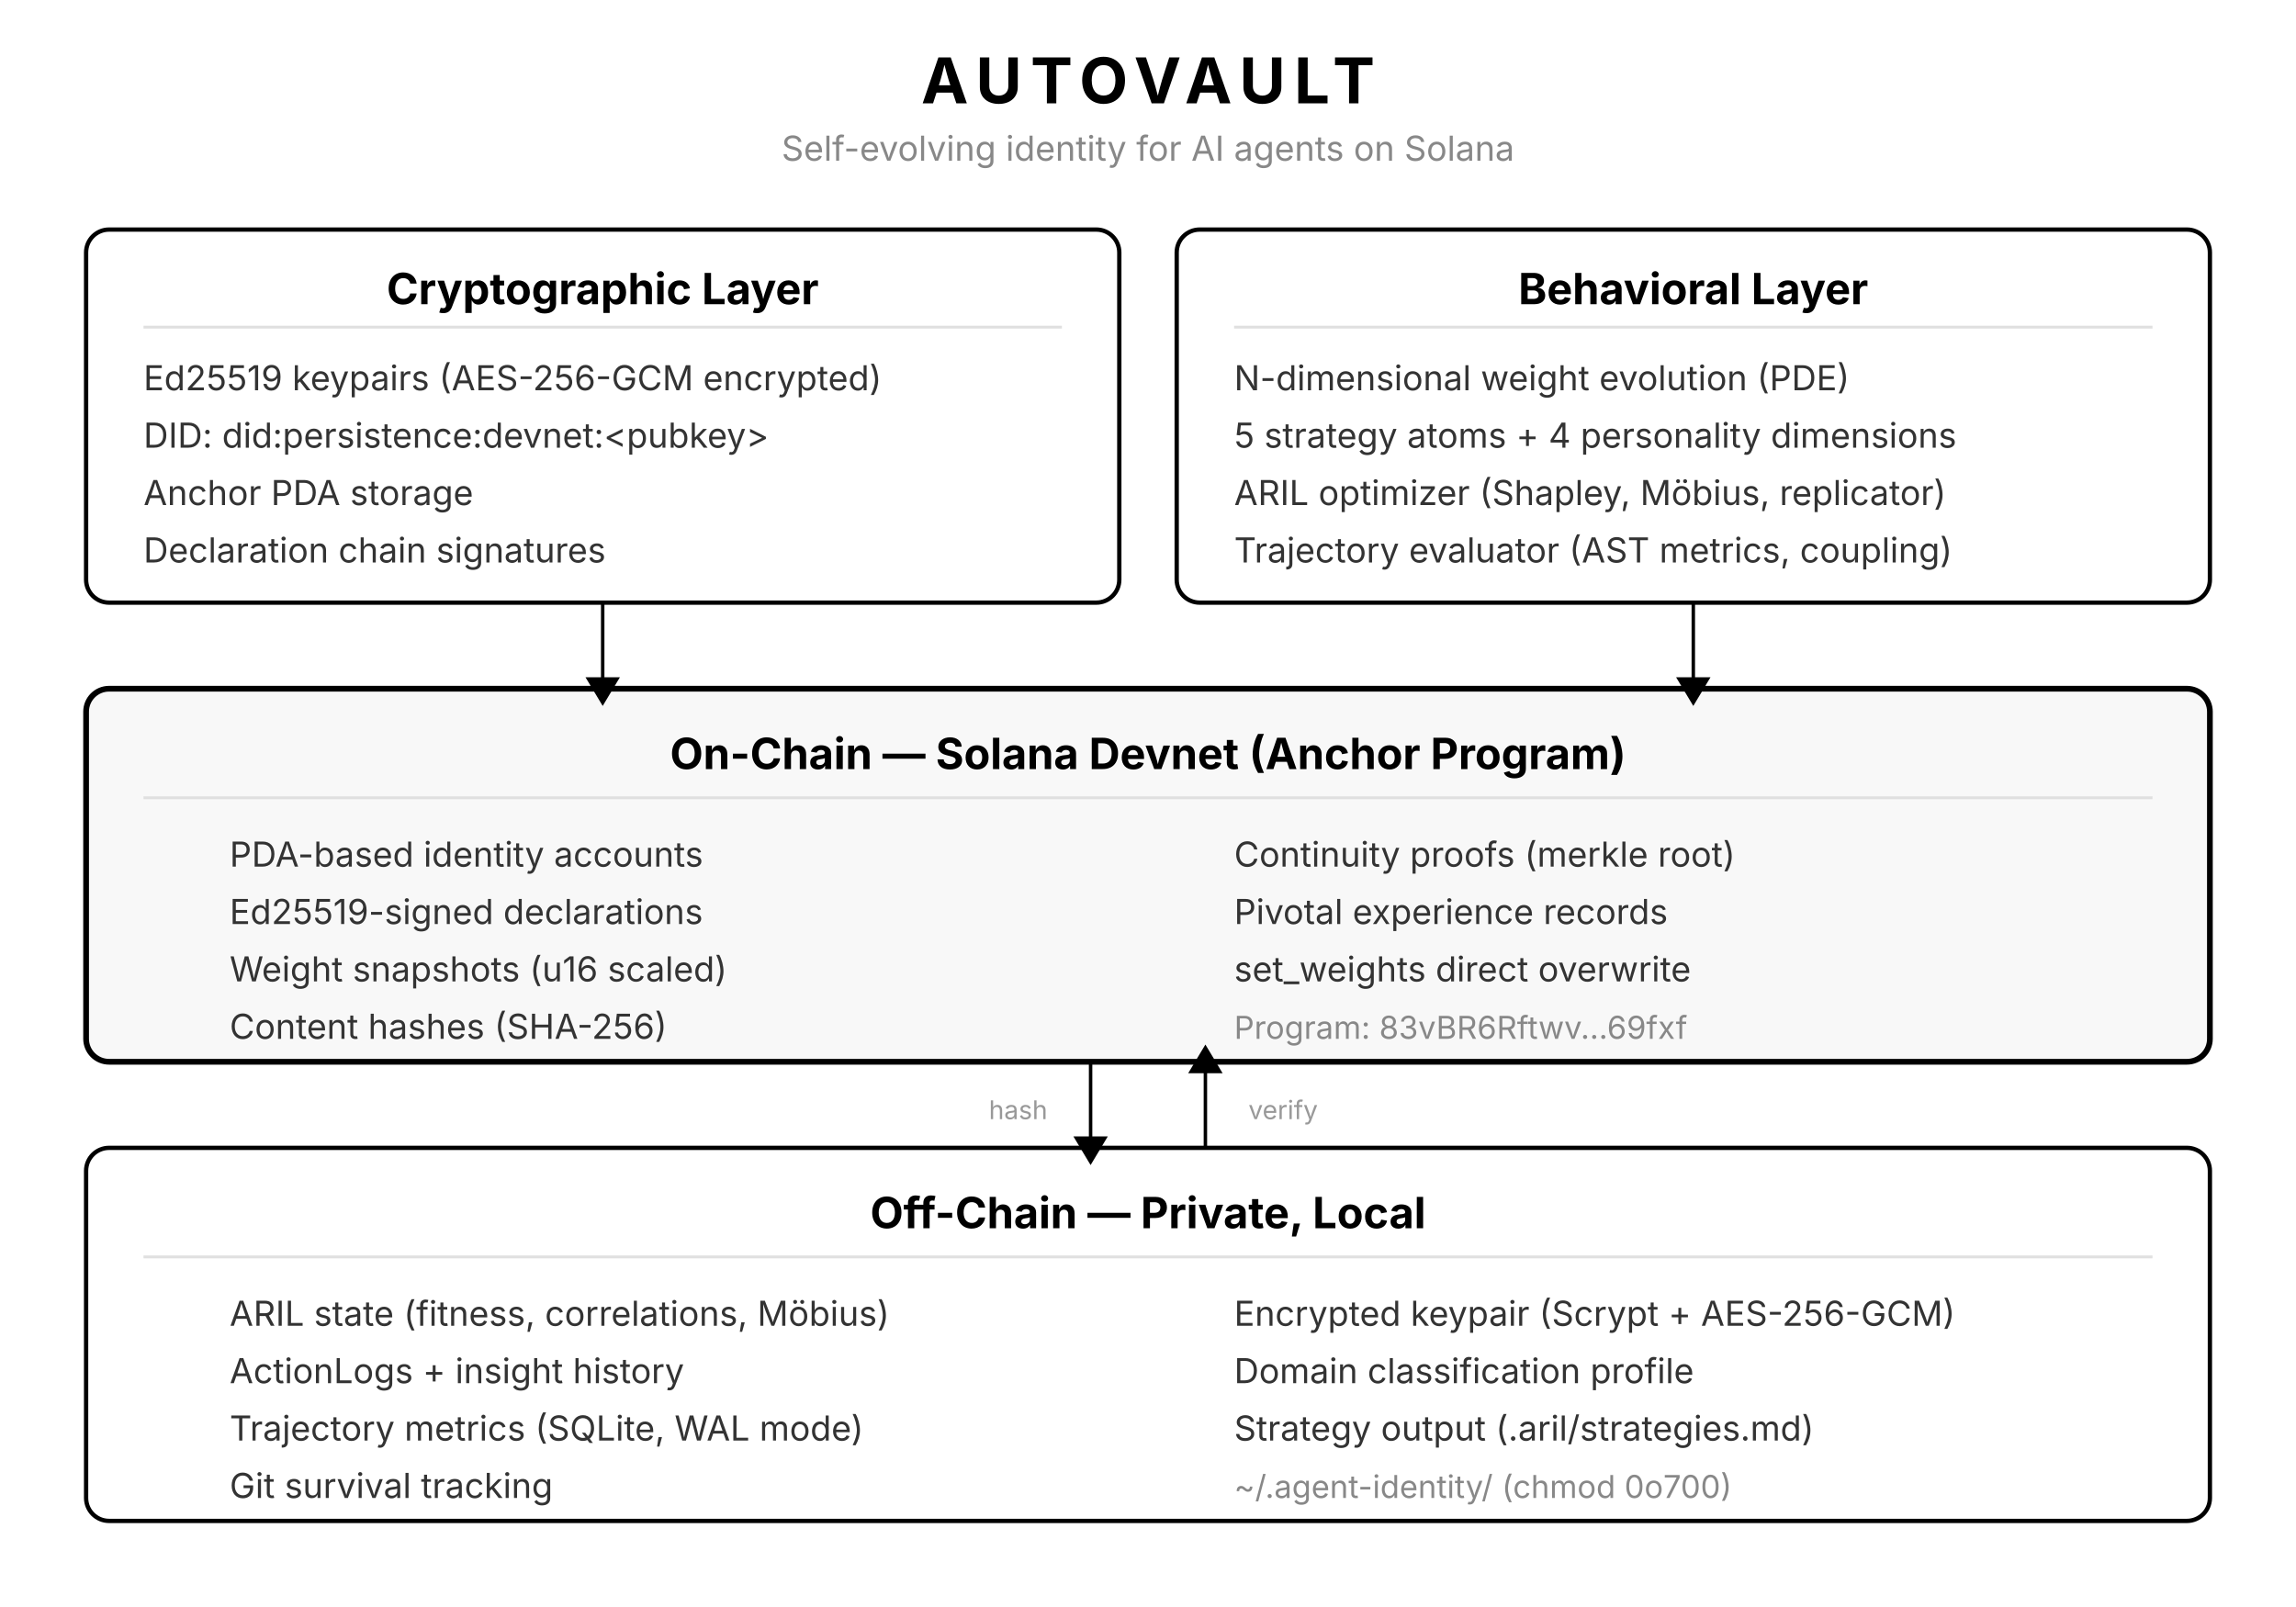
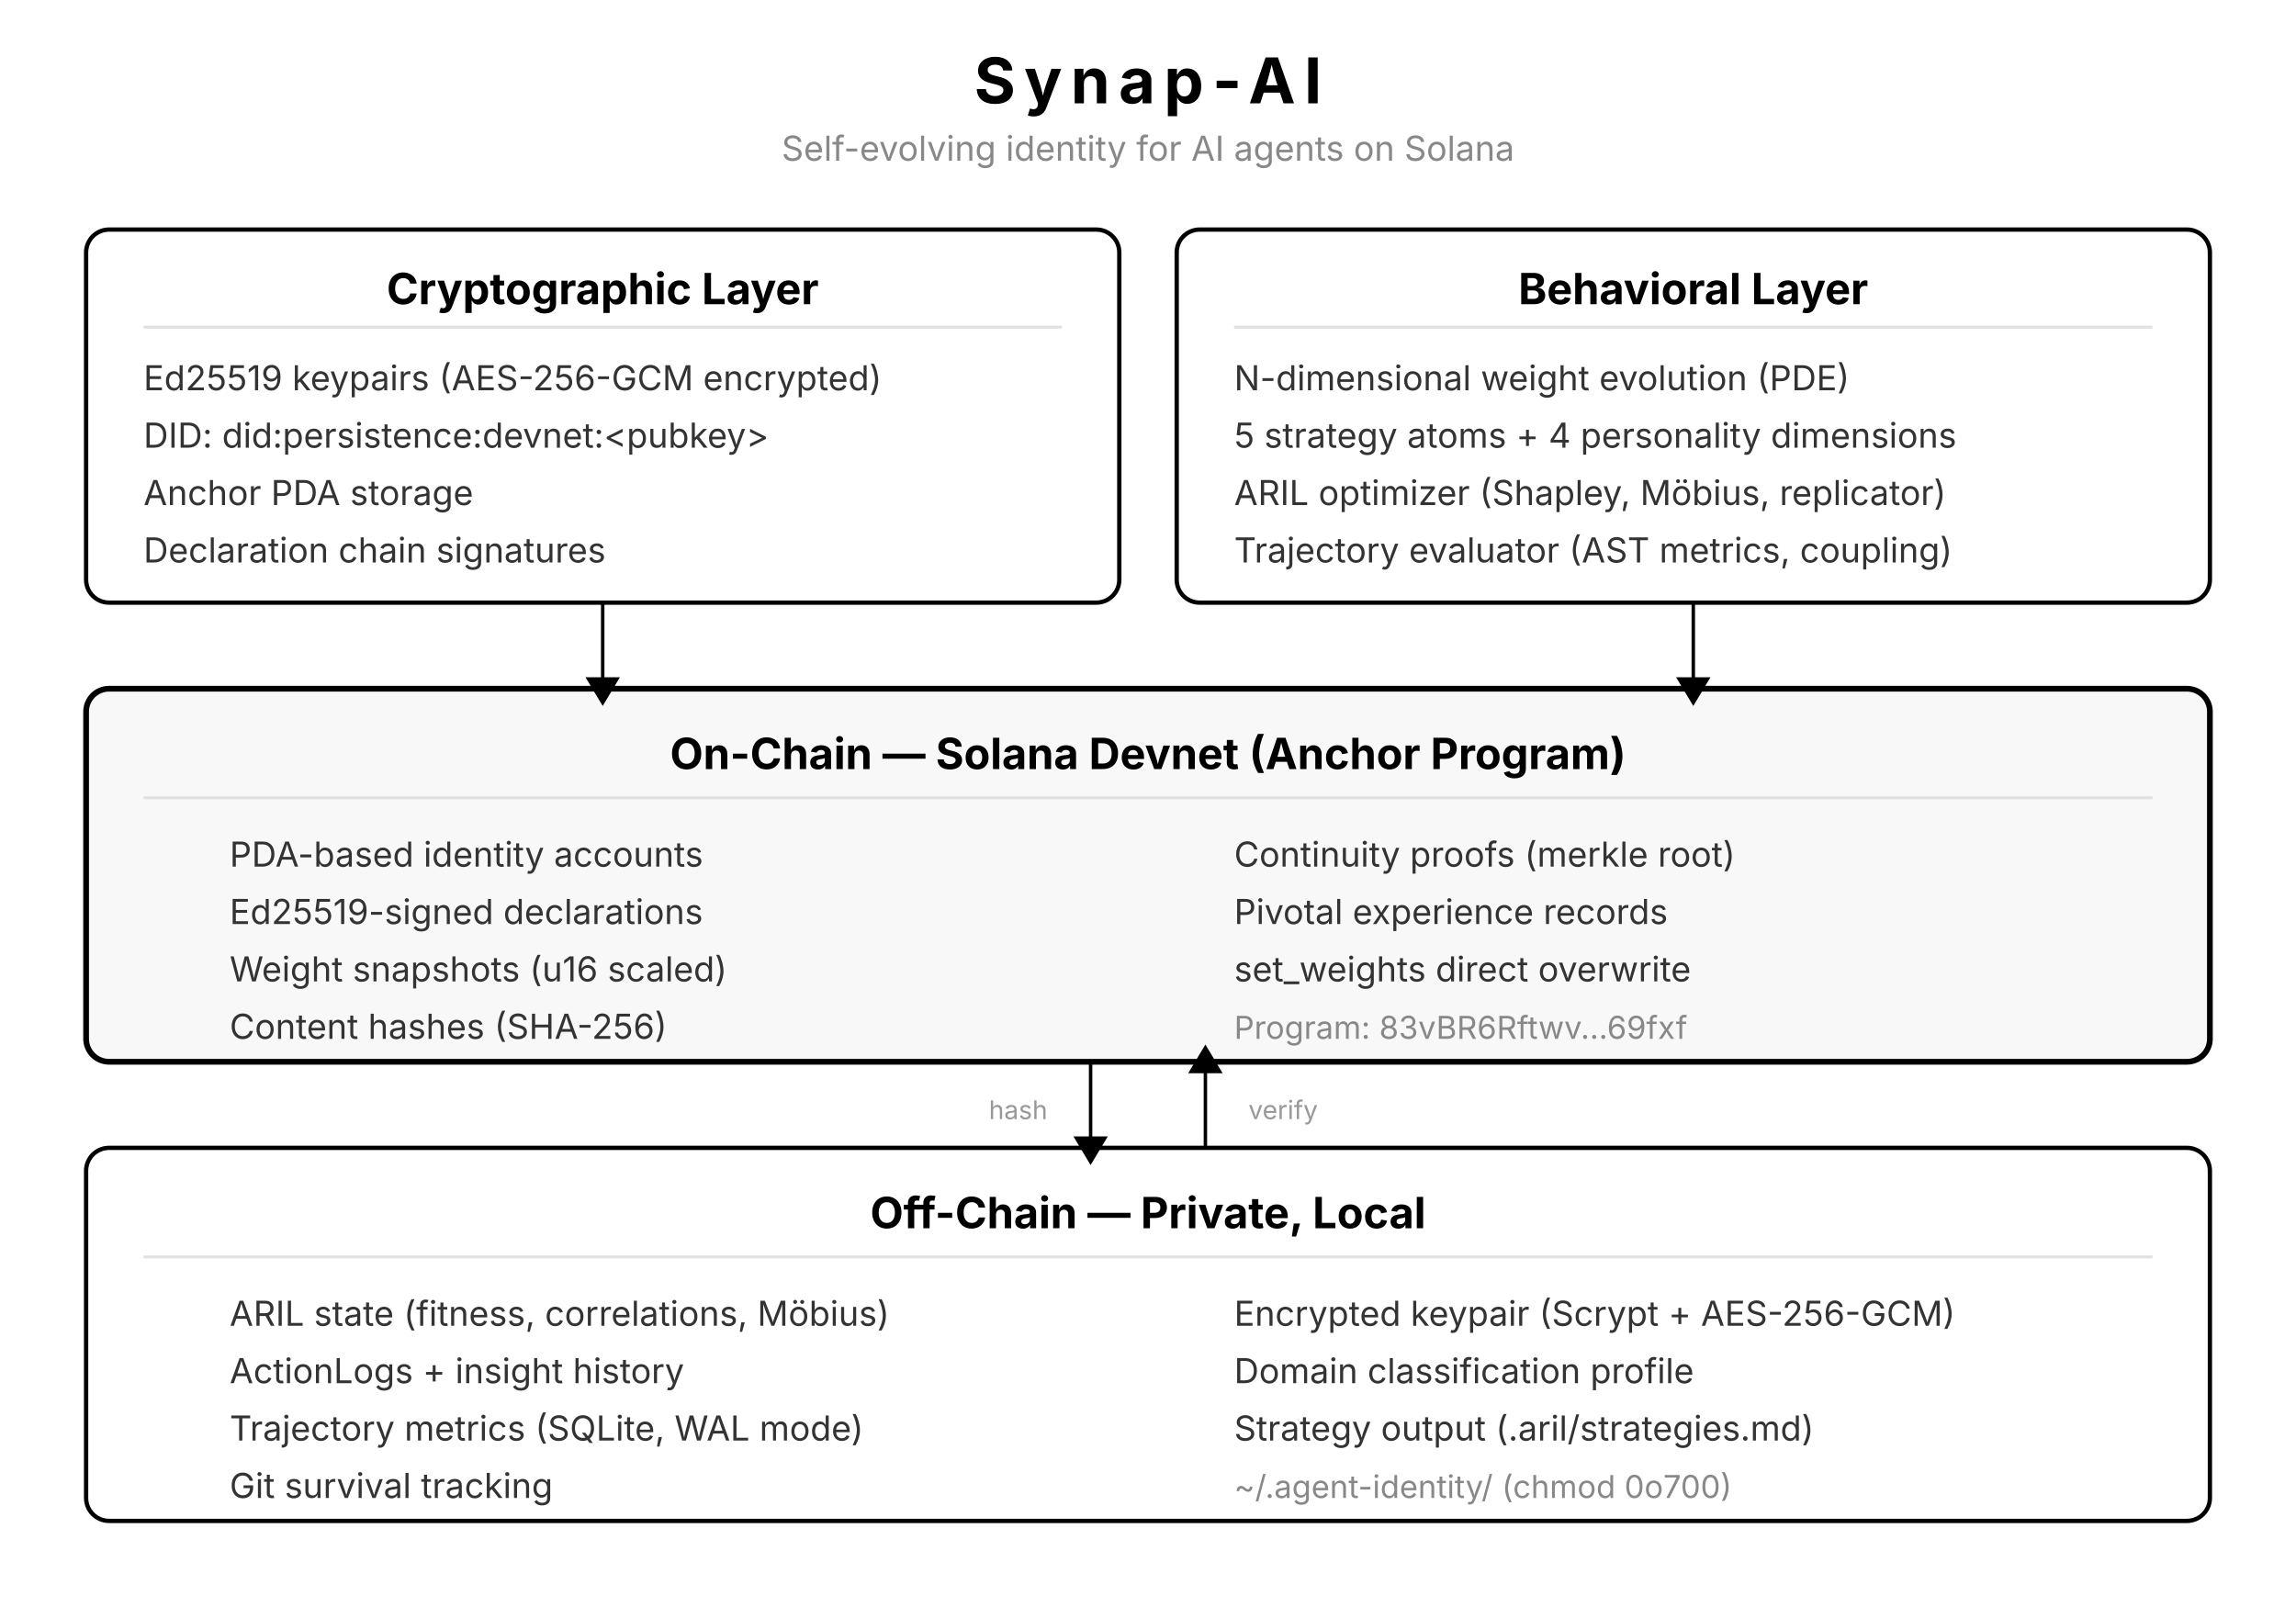
<svg xmlns="http://www.w3.org/2000/svg" viewBox="0 0 800 560" font-family="'Inter', 'Helvetica Neue', Arial, sans-serif" font-size="13">
  <rect width="800" height="560" fill="#ffffff" />
-   <text x="400" y="36" fill="#000000" font-size="22" font-weight="bold" text-anchor="middle" letter-spacing="3">AUTOVAULT</text>
+   <text x="400" y="36" fill="#000000" font-size="22" font-weight="bold" text-anchor="middle" letter-spacing="3">Synap-AI</text>
  <text x="400" y="56" fill="#888888" font-size="12" text-anchor="middle">Self-evolving identity for AI agents on Solana</text>
  <rect x="30" y="80" width="360" height="130" rx="8" fill="#ffffff" stroke="#000000" stroke-width="1.5" />
  <text x="210" y="106" fill="#000000" font-size="15" font-weight="bold" text-anchor="middle">Cryptographic Layer</text>
  <line x1="50" y1="114" x2="370" y2="114" stroke="#e0e0e0" stroke-width="1" />
  <text x="50" y="136" fill="#333333" font-size="12">Ed25519 keypairs (AES-256-GCM encrypted)</text>
  <text x="50" y="156" fill="#333333" font-size="12">DID: did:persistence:devnet:&lt;pubkey&gt;</text>
  <text x="50" y="176" fill="#333333" font-size="12">Anchor PDA storage</text>
  <text x="50" y="196" fill="#333333" font-size="12">Declaration chain signatures</text>
  <rect x="410" y="80" width="360" height="130" rx="8" fill="#ffffff" stroke="#000000" stroke-width="1.5" />
  <text x="590" y="106" fill="#000000" font-size="15" font-weight="bold" text-anchor="middle">Behavioral Layer</text>
  <line x1="430" y1="114" x2="750" y2="114" stroke="#e0e0e0" stroke-width="1" />
  <text x="430" y="136" fill="#333333" font-size="12">N-dimensional weight evolution (PDE)</text>
  <text x="430" y="156" fill="#333333" font-size="12">5 strategy atoms + 4 personality dimensions</text>
  <text x="430" y="176" fill="#333333" font-size="12">ARIL optimizer (Shapley, Möbius, replicator)</text>
  <text x="430" y="196" fill="#333333" font-size="12">Trajectory evaluator (AST metrics, coupling)</text>
  <rect x="30" y="240" width="740" height="130" rx="8" fill="#f8f8f8" stroke="#000000" stroke-width="2" />
  <text x="400" y="268" fill="#000000" font-size="15" font-weight="bold" text-anchor="middle">On-Chain — Solana Devnet (Anchor Program)</text>
  <line x1="50" y1="278" x2="750" y2="278" stroke="#e0e0e0" stroke-width="1" />
  <text x="80" y="302" fill="#333333" font-size="12">PDA-based identity accounts</text>
  <text x="80" y="322" fill="#333333" font-size="12">Ed25519-signed declarations</text>
  <text x="80" y="342" fill="#333333" font-size="12">Weight snapshots (u16 scaled)</text>
  <text x="80" y="362" fill="#333333" font-size="12">Content hashes (SHA-256)</text>
  <text x="430" y="302" fill="#333333" font-size="12">Continuity proofs (merkle root)</text>
  <text x="430" y="322" fill="#333333" font-size="12">Pivotal experience records</text>
  <text x="430" y="342" fill="#333333" font-size="12">set_weights direct overwrite</text>
  <text x="430" y="362" fill="#888888" font-size="11">Program: 83vBR6Rftwv...69fxf</text>
  <rect x="30" y="400" width="740" height="130" rx="8" fill="#ffffff" stroke="#000000" stroke-width="1.5" />
  <text x="400" y="428" fill="#000000" font-size="15" font-weight="bold" text-anchor="middle">Off-Chain — Private, Local</text>
  <line x1="50" y1="438" x2="750" y2="438" stroke="#e0e0e0" stroke-width="1" />
  <text x="80" y="462" fill="#333333" font-size="12">ARIL state (fitness, correlations, Möbius)</text>
  <text x="80" y="482" fill="#333333" font-size="12">ActionLogs + insight history</text>
  <text x="80" y="502" fill="#333333" font-size="12">Trajectory metrics (SQLite, WAL mode)</text>
  <text x="80" y="522" fill="#333333" font-size="12">Git survival tracking</text>
  <text x="430" y="462" fill="#333333" font-size="12">Encrypted keypair (Scrypt + AES-256-GCM)</text>
  <text x="430" y="482" fill="#333333" font-size="12">Domain classification profile</text>
  <text x="430" y="502" fill="#333333" font-size="12">Strategy output (.aril/strategies.md)</text>
  <text x="430" y="522" fill="#888888" font-size="11">~/.agent-identity/ (chmod 0o700)</text>
  <line x1="210" y1="210" x2="210" y2="240" stroke="#000000" stroke-width="1.2" />
  <polygon points="204,236 210,246 216,236" fill="#000000" />
  <line x1="590" y1="210" x2="590" y2="240" stroke="#000000" stroke-width="1.2" />
  <polygon points="584,236 590,246 596,236" fill="#000000" />
  <line x1="380" y1="370" x2="380" y2="400" stroke="#000000" stroke-width="1.2" />
  <polygon points="374,396 380,406 386,396" fill="#000000" />
  <line x1="420" y1="400" x2="420" y2="370" stroke="#000000" stroke-width="1.2" />
  <polygon points="414,374 420,364 426,374" fill="#000000" />
  <text x="365" y="390" fill="#999999" font-size="9" text-anchor="end">hash</text>
  <text x="435" y="390" fill="#999999" font-size="9">verify</text>
</svg>
